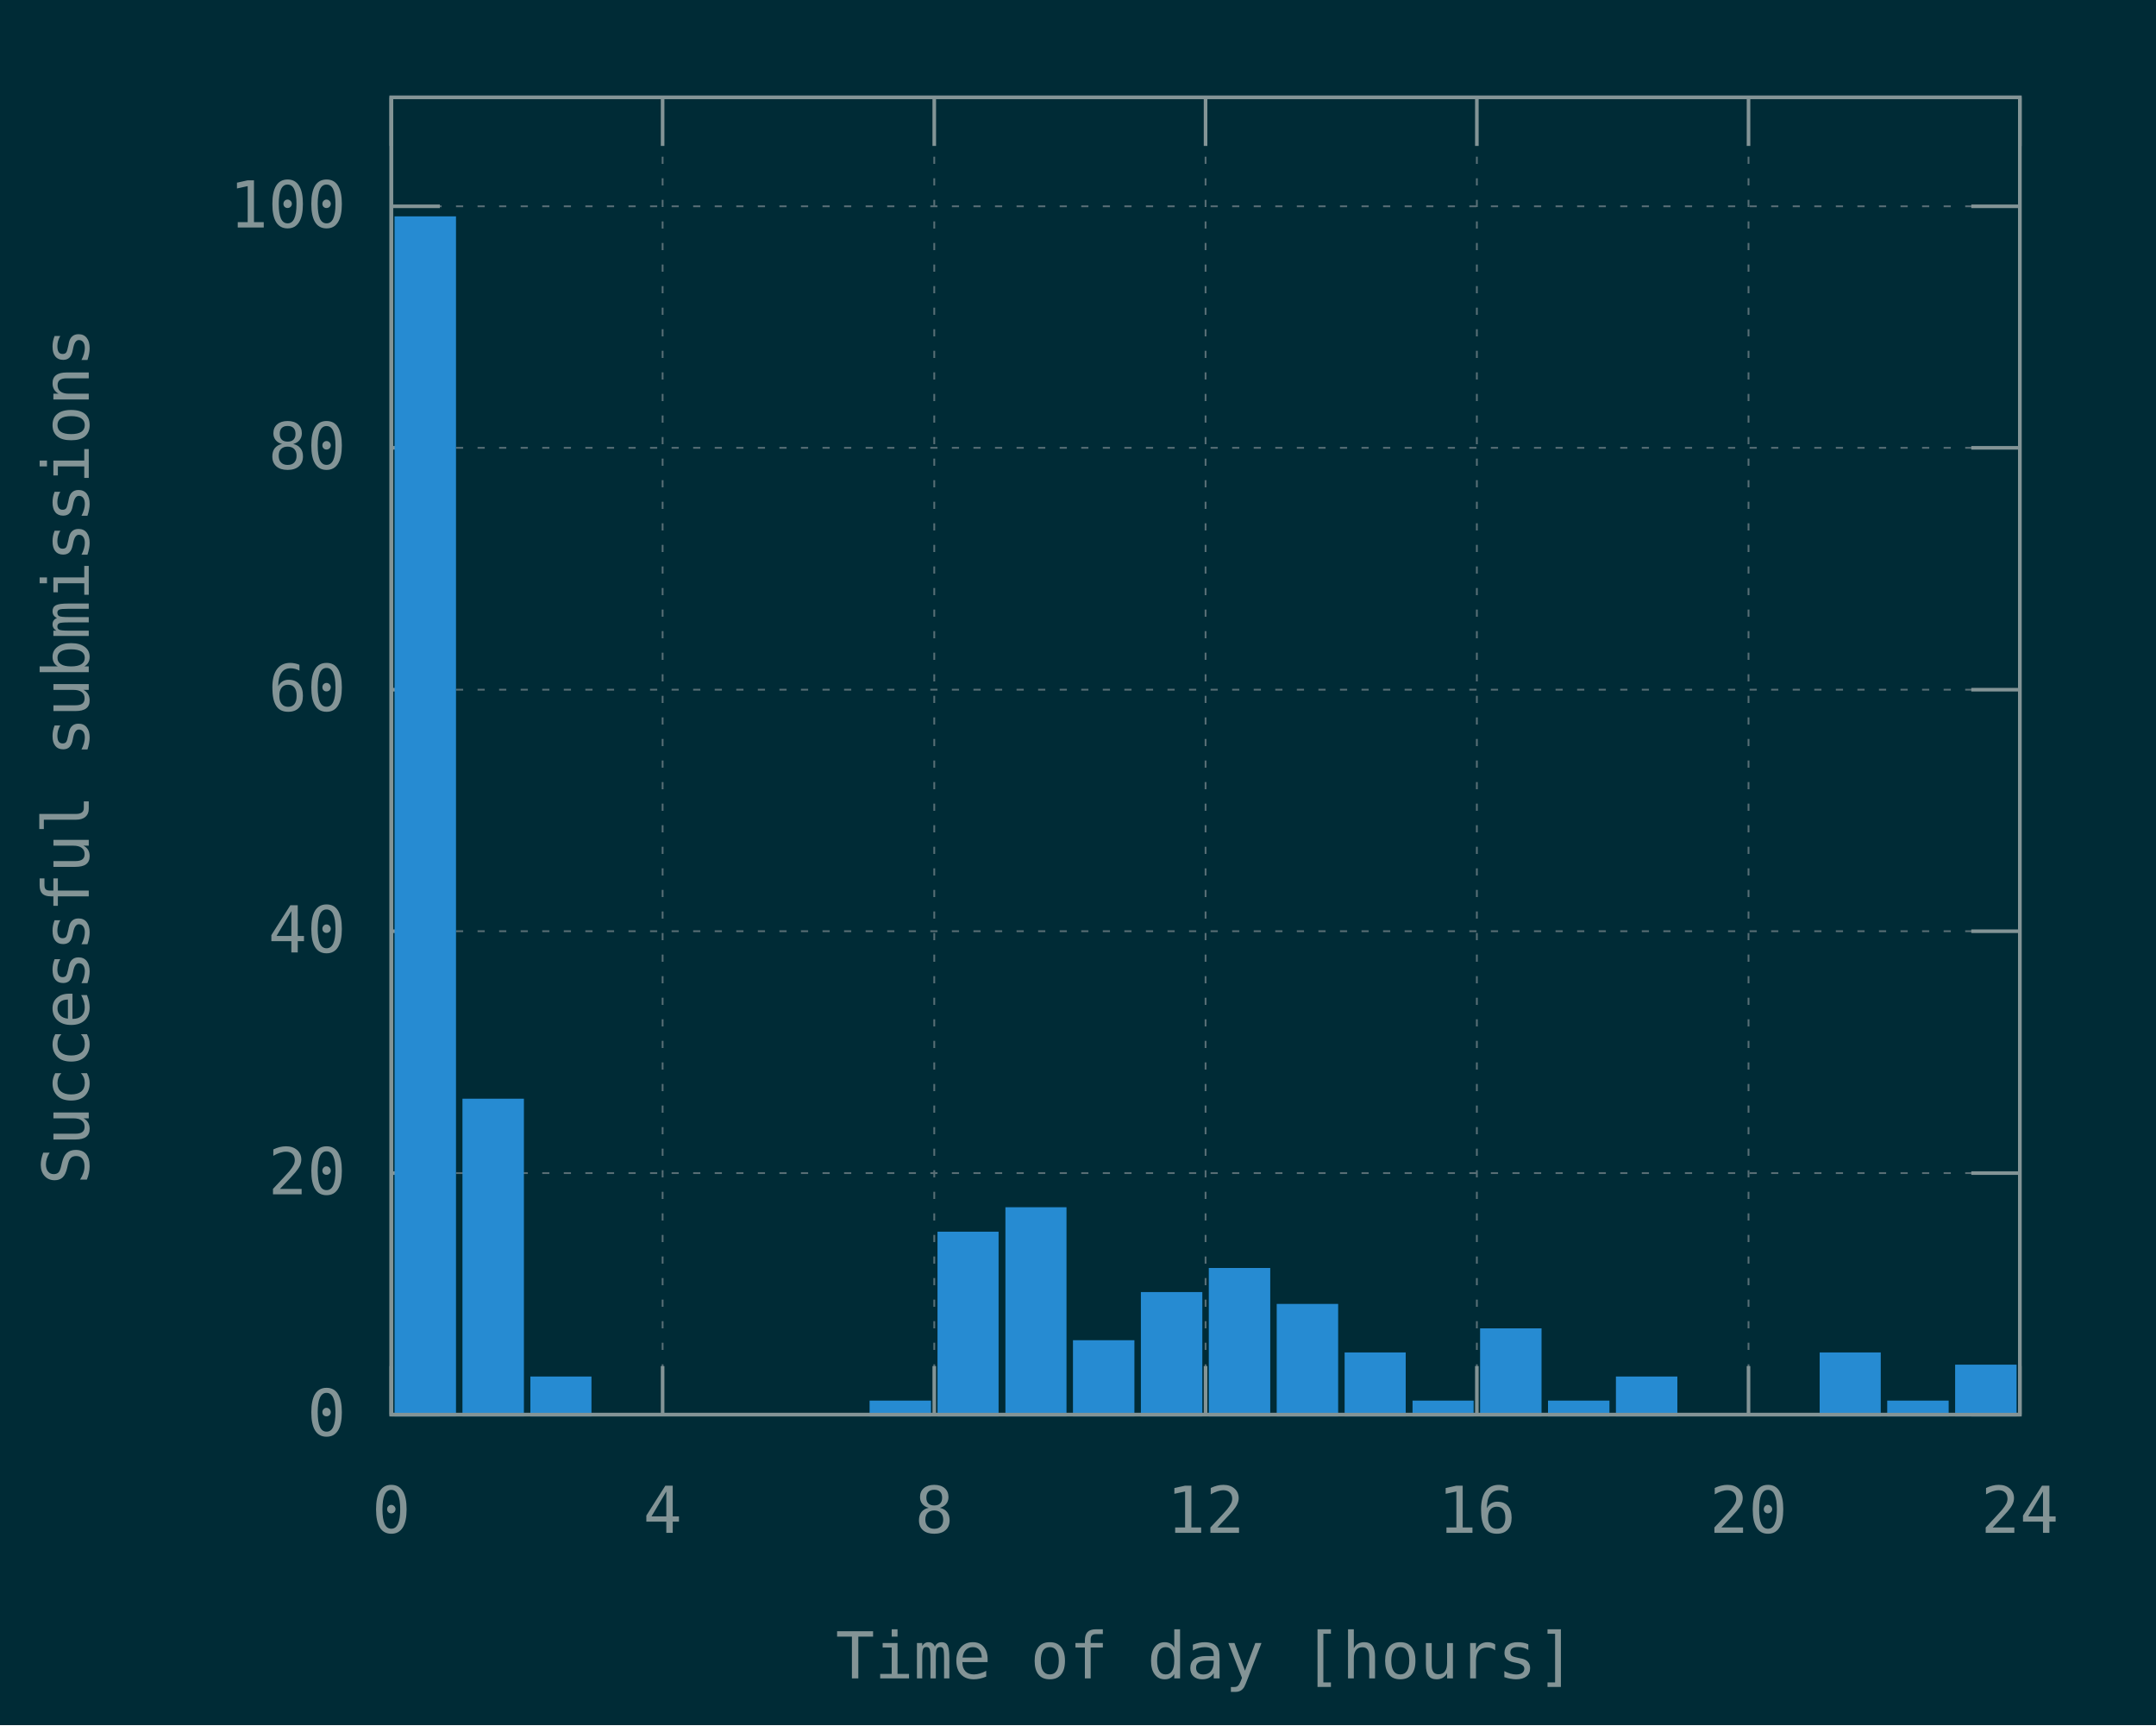
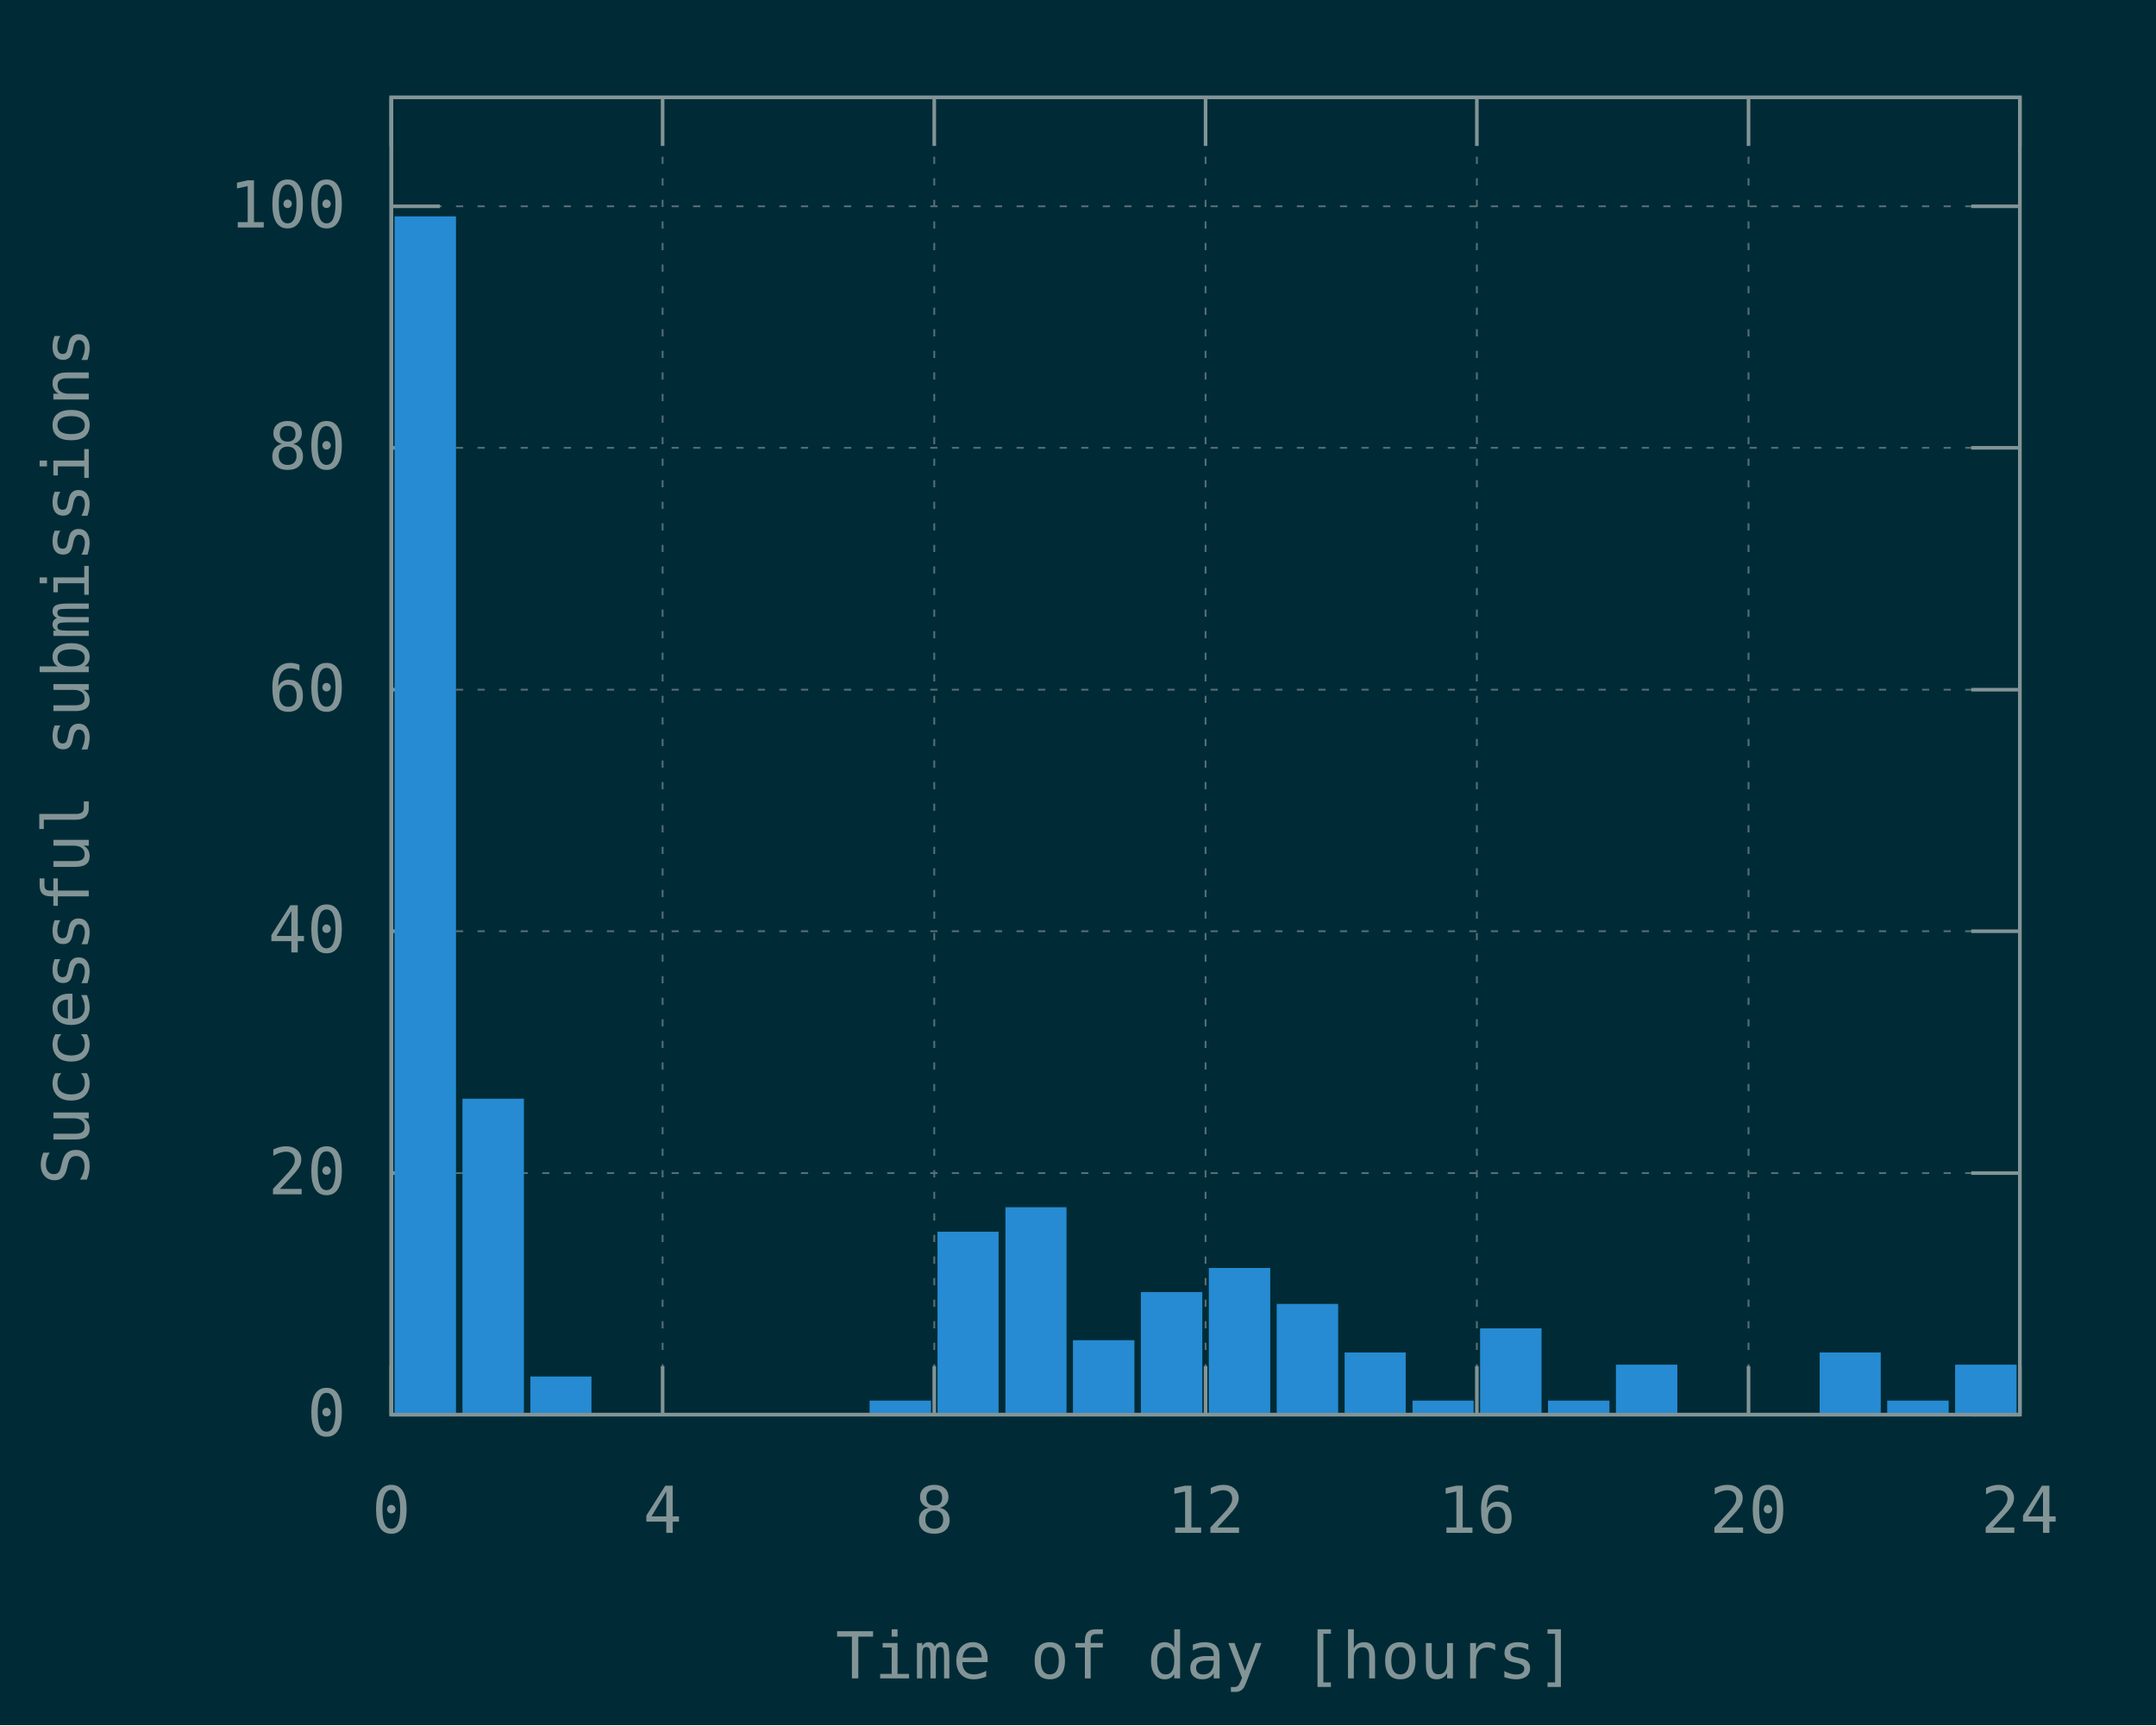
<svg xmlns="http://www.w3.org/2000/svg" xmlns:xlink="http://www.w3.org/1999/xlink" width="600" height="480" viewBox="0 0 600 480">
  <g id="gnuplot_canvas">
    <rect x="0" y="0" width="600" height="480" fill="#002b36" />
    <defs>
      <circle id="gpDot" r="0.5" stroke-width="0.5" stroke="currentColor" />
      <path id="gpPt0" stroke-width="0.148" stroke="currentColor" d="M-1,0 h2 M0,-1 v2" />
      <path id="gpPt1" stroke-width="0.148" stroke="currentColor" d="M-1,-1 L1,1 M1,-1 L-1,1" />
      <path id="gpPt2" stroke-width="0.148" stroke="currentColor" d="M-1,0 L1,0 M0,-1 L0,1 M-1,-1 L1,1 M-1,1 L1,-1" />
      <rect id="gpPt3" stroke-width="0.148" stroke="currentColor" x="-1" y="-1" width="2" height="2" />
      <rect id="gpPt4" stroke-width="0.148" stroke="currentColor" fill="currentColor" x="-1" y="-1" width="2" height="2" />
      <circle id="gpPt5" stroke-width="0.148" stroke="currentColor" cx="0" cy="0" r="1" />
      <use xlink:href="#gpPt5" id="gpPt6" fill="currentColor" stroke="none" />
      <path id="gpPt7" stroke-width="0.148" stroke="currentColor" d="M0,-1.33 L-1.33,0.67 L1.33,0.67 z" />
      <use xlink:href="#gpPt7" id="gpPt8" fill="currentColor" stroke="none" />
      <use xlink:href="#gpPt7" id="gpPt9" stroke="currentColor" transform="rotate(180)" />
      <use xlink:href="#gpPt9" id="gpPt10" fill="currentColor" stroke="none" />
      <use xlink:href="#gpPt3" id="gpPt11" stroke="currentColor" transform="rotate(45)" />
      <use xlink:href="#gpPt11" id="gpPt12" fill="currentColor" stroke="none" />
      <path id="gpPt13" stroke-width="0.148" stroke="currentColor" d="M0,1.330 L1.265,0.411 L0.782,-1.067 L-0.782,-1.076 L-1.265,0.411 z" />
      <use xlink:href="#gpPt13" id="gpPt14" fill="currentColor" stroke="none" />
      <filter id="textbox" filterUnits="objectBoundingBox" x="0" y="0" height="1" width="1">
        <feFlood flood-color="#002B36" flood-opacity="1" result="bgnd" />
        <feComposite in="SourceGraphic" in2="bgnd" operator="atop" />
      </filter>
      <filter id="greybox" filterUnits="objectBoundingBox" x="0" y="0" height="1" width="1">
        <feFlood flood-color="lightgrey" flood-opacity="1" result="grey" />
        <feComposite in="SourceGraphic" in2="grey" operator="atop" />
      </filter>
    </defs>
    <g fill="none" color="#002B36" stroke="currentColor" stroke-width="1.00" stroke-linecap="butt" stroke-linejoin="miter">
</g>
    <g fill="none" color="black" stroke="currentColor" stroke-width="1.00" stroke-linecap="butt" stroke-linejoin="miter">
</g>
    <g fill="none" color="black" stroke="rgb(131, 148, 150)" stroke-width="0.50" stroke-linecap="butt" stroke-linejoin="miter">
</g>
    <g fill="none" color="gray" stroke="currentColor" stroke-width="0.50" stroke-linecap="butt" stroke-linejoin="miter">
      <path stroke="rgb( 88, 110, 117)" stroke-dasharray="2,4" class="gridline" d="M108.9,393.6 L562.1,393.6  " />
    </g>
    <g fill="none" color="gray" stroke="rgb( 88, 110, 117)" stroke-width="1.00" stroke-linecap="butt" stroke-linejoin="miter">
</g>
    <g fill="none" color="black" stroke="currentColor" stroke-width="1.00" stroke-linecap="butt" stroke-linejoin="miter">
      <path stroke="rgb(131, 148, 150)" d="M108.9,393.6 L122.4,393.6 M562.1,393.6 L548.6,393.6  " />
      <g transform="translate(96.3,399.5)" stroke="none" fill="rgb(131,148,150)" font-family="Inconsolata" font-size="18.00" text-anchor="end">
        <text>
          <tspan font-family="Inconsolata"> 0</tspan>
        </text>
      </g>
    </g>
    <g fill="none" color="black" stroke="currentColor" stroke-width="1.00" stroke-linecap="butt" stroke-linejoin="miter">
</g>
    <g fill="none" color="black" stroke="rgb(131, 148, 150)" stroke-width="0.50" stroke-linecap="butt" stroke-linejoin="miter">
</g>
    <g fill="none" color="gray" stroke="currentColor" stroke-width="0.50" stroke-linecap="butt" stroke-linejoin="miter">
      <path stroke="rgb( 88, 110, 117)" stroke-dasharray="2,4" class="gridline" d="M108.9,326.4 L562.1,326.4  " />
    </g>
    <g fill="none" color="gray" stroke="rgb( 88, 110, 117)" stroke-width="1.00" stroke-linecap="butt" stroke-linejoin="miter">
</g>
    <g fill="none" color="black" stroke="currentColor" stroke-width="1.00" stroke-linecap="butt" stroke-linejoin="miter">
      <path stroke="rgb(131, 148, 150)" d="M108.9,326.4 L122.4,326.4 M562.1,326.4 L548.6,326.4  " />
      <g transform="translate(96.3,332.3)" stroke="none" fill="rgb(131,148,150)" font-family="Inconsolata" font-size="18.00" text-anchor="end">
        <text>
          <tspan font-family="Inconsolata"> 20</tspan>
        </text>
      </g>
    </g>
    <g fill="none" color="black" stroke="currentColor" stroke-width="1.00" stroke-linecap="butt" stroke-linejoin="miter">
</g>
    <g fill="none" color="black" stroke="rgb(131, 148, 150)" stroke-width="0.50" stroke-linecap="butt" stroke-linejoin="miter">
</g>
    <g fill="none" color="gray" stroke="currentColor" stroke-width="0.50" stroke-linecap="butt" stroke-linejoin="miter">
      <path stroke="rgb( 88, 110, 117)" stroke-dasharray="2,4" class="gridline" d="M108.9,259.1 L562.1,259.1  " />
    </g>
    <g fill="none" color="gray" stroke="rgb( 88, 110, 117)" stroke-width="1.00" stroke-linecap="butt" stroke-linejoin="miter">
</g>
    <g fill="none" color="black" stroke="currentColor" stroke-width="1.00" stroke-linecap="butt" stroke-linejoin="miter">
      <path stroke="rgb(131, 148, 150)" d="M108.9,259.1 L122.4,259.1 M562.1,259.1 L548.6,259.1  " />
      <g transform="translate(96.3,265.0)" stroke="none" fill="rgb(131,148,150)" font-family="Inconsolata" font-size="18.00" text-anchor="end">
        <text>
          <tspan font-family="Inconsolata"> 40</tspan>
        </text>
      </g>
    </g>
    <g fill="none" color="black" stroke="currentColor" stroke-width="1.00" stroke-linecap="butt" stroke-linejoin="miter">
</g>
    <g fill="none" color="black" stroke="rgb(131, 148, 150)" stroke-width="0.50" stroke-linecap="butt" stroke-linejoin="miter">
</g>
    <g fill="none" color="gray" stroke="currentColor" stroke-width="0.50" stroke-linecap="butt" stroke-linejoin="miter">
      <path stroke="rgb( 88, 110, 117)" stroke-dasharray="2,4" class="gridline" d="M108.9,191.9 L562.1,191.9  " />
    </g>
    <g fill="none" color="gray" stroke="rgb( 88, 110, 117)" stroke-width="1.00" stroke-linecap="butt" stroke-linejoin="miter">
</g>
    <g fill="none" color="black" stroke="currentColor" stroke-width="1.00" stroke-linecap="butt" stroke-linejoin="miter">
      <path stroke="rgb(131, 148, 150)" d="M108.9,191.9 L122.4,191.9 M562.1,191.9 L548.6,191.9  " />
      <g transform="translate(96.3,197.8)" stroke="none" fill="rgb(131,148,150)" font-family="Inconsolata" font-size="18.00" text-anchor="end">
        <text>
          <tspan font-family="Inconsolata"> 60</tspan>
        </text>
      </g>
    </g>
    <g fill="none" color="black" stroke="currentColor" stroke-width="1.00" stroke-linecap="butt" stroke-linejoin="miter">
</g>
    <g fill="none" color="black" stroke="rgb(131, 148, 150)" stroke-width="0.50" stroke-linecap="butt" stroke-linejoin="miter">
</g>
    <g fill="none" color="gray" stroke="currentColor" stroke-width="0.50" stroke-linecap="butt" stroke-linejoin="miter">
      <path stroke="rgb( 88, 110, 117)" stroke-dasharray="2,4" class="gridline" d="M108.9,124.6 L562.1,124.6  " />
    </g>
    <g fill="none" color="gray" stroke="rgb( 88, 110, 117)" stroke-width="1.00" stroke-linecap="butt" stroke-linejoin="miter">
</g>
    <g fill="none" color="black" stroke="currentColor" stroke-width="1.00" stroke-linecap="butt" stroke-linejoin="miter">
      <path stroke="rgb(131, 148, 150)" d="M108.9,124.6 L122.4,124.6 M562.1,124.6 L548.6,124.6  " />
      <g transform="translate(96.3,130.5)" stroke="none" fill="rgb(131,148,150)" font-family="Inconsolata" font-size="18.00" text-anchor="end">
        <text>
          <tspan font-family="Inconsolata"> 80</tspan>
        </text>
      </g>
    </g>
    <g fill="none" color="black" stroke="currentColor" stroke-width="1.00" stroke-linecap="butt" stroke-linejoin="miter">
</g>
    <g fill="none" color="black" stroke="rgb(131, 148, 150)" stroke-width="0.50" stroke-linecap="butt" stroke-linejoin="miter">
</g>
    <g fill="none" color="gray" stroke="currentColor" stroke-width="0.50" stroke-linecap="butt" stroke-linejoin="miter">
      <path stroke="rgb( 88, 110, 117)" stroke-dasharray="2,4" class="gridline" d="M108.9,57.4 L562.1,57.4  " />
    </g>
    <g fill="none" color="gray" stroke="rgb( 88, 110, 117)" stroke-width="1.00" stroke-linecap="butt" stroke-linejoin="miter">
</g>
    <g fill="none" color="black" stroke="currentColor" stroke-width="1.00" stroke-linecap="butt" stroke-linejoin="miter">
      <path stroke="rgb(131, 148, 150)" d="M108.9,57.4 L122.4,57.4 M562.1,57.4 L548.6,57.4  " />
      <g transform="translate(96.3,63.3)" stroke="none" fill="rgb(131,148,150)" font-family="Inconsolata" font-size="18.00" text-anchor="end">
        <text>
          <tspan font-family="Inconsolata"> 100</tspan>
        </text>
      </g>
    </g>
    <g fill="none" color="black" stroke="currentColor" stroke-width="1.00" stroke-linecap="butt" stroke-linejoin="miter">
</g>
    <g fill="none" color="black" stroke="rgb(131, 148, 150)" stroke-width="0.50" stroke-linecap="butt" stroke-linejoin="miter">
</g>
    <g fill="none" color="gray" stroke="currentColor" stroke-width="0.50" stroke-linecap="butt" stroke-linejoin="miter">
      <path stroke="rgb( 88, 110, 117)" stroke-dasharray="2,4" class="gridline" d="M108.9,393.6 L108.9,27.1  " />
    </g>
    <g fill="none" color="gray" stroke="rgb( 88, 110, 117)" stroke-width="1.00" stroke-linecap="butt" stroke-linejoin="miter">
</g>
    <g fill="none" color="black" stroke="currentColor" stroke-width="1.00" stroke-linecap="butt" stroke-linejoin="miter">
      <path stroke="rgb(131, 148, 150)" d="M108.9,393.6 L108.9,380.1 M108.9,27.1 L108.9,40.6  " />
      <g transform="translate(108.9,426.5)" stroke="none" fill="rgb(131,148,150)" font-family="Inconsolata" font-size="18.00" text-anchor="middle">
        <text>
          <tspan font-family="Inconsolata"> 0</tspan>
        </text>
      </g>
    </g>
    <g fill="none" color="black" stroke="currentColor" stroke-width="1.00" stroke-linecap="butt" stroke-linejoin="miter">
</g>
    <g fill="none" color="black" stroke="rgb(131, 148, 150)" stroke-width="0.50" stroke-linecap="butt" stroke-linejoin="miter">
</g>
    <g fill="none" color="gray" stroke="currentColor" stroke-width="0.50" stroke-linecap="butt" stroke-linejoin="miter">
      <path stroke="rgb( 88, 110, 117)" stroke-dasharray="2,4" class="gridline" d="M184.4,393.6 L184.4,27.1  " />
    </g>
    <g fill="none" color="gray" stroke="rgb( 88, 110, 117)" stroke-width="1.00" stroke-linecap="butt" stroke-linejoin="miter">
</g>
    <g fill="none" color="black" stroke="currentColor" stroke-width="1.00" stroke-linecap="butt" stroke-linejoin="miter">
      <path stroke="rgb(131, 148, 150)" d="M184.4,393.6 L184.4,380.1 M184.4,27.1 L184.4,40.6  " />
      <g transform="translate(184.4,426.5)" stroke="none" fill="rgb(131,148,150)" font-family="Inconsolata" font-size="18.00" text-anchor="middle">
        <text>
          <tspan font-family="Inconsolata"> 4</tspan>
        </text>
      </g>
    </g>
    <g fill="none" color="black" stroke="currentColor" stroke-width="1.00" stroke-linecap="butt" stroke-linejoin="miter">
</g>
    <g fill="none" color="black" stroke="rgb(131, 148, 150)" stroke-width="0.50" stroke-linecap="butt" stroke-linejoin="miter">
</g>
    <g fill="none" color="gray" stroke="currentColor" stroke-width="0.50" stroke-linecap="butt" stroke-linejoin="miter">
      <path stroke="rgb( 88, 110, 117)" stroke-dasharray="2,4" class="gridline" d="M260.0,393.6 L260.0,27.1  " />
    </g>
    <g fill="none" color="gray" stroke="rgb( 88, 110, 117)" stroke-width="1.00" stroke-linecap="butt" stroke-linejoin="miter">
</g>
    <g fill="none" color="black" stroke="currentColor" stroke-width="1.00" stroke-linecap="butt" stroke-linejoin="miter">
      <path stroke="rgb(131, 148, 150)" d="M260.0,393.6 L260.0,380.1 M260.0,27.1 L260.0,40.6  " />
      <g transform="translate(260.0,426.5)" stroke="none" fill="rgb(131,148,150)" font-family="Inconsolata" font-size="18.00" text-anchor="middle">
        <text>
          <tspan font-family="Inconsolata"> 8</tspan>
        </text>
      </g>
    </g>
    <g fill="none" color="black" stroke="currentColor" stroke-width="1.00" stroke-linecap="butt" stroke-linejoin="miter">
</g>
    <g fill="none" color="black" stroke="rgb(131, 148, 150)" stroke-width="0.50" stroke-linecap="butt" stroke-linejoin="miter">
</g>
    <g fill="none" color="gray" stroke="currentColor" stroke-width="0.50" stroke-linecap="butt" stroke-linejoin="miter">
      <path stroke="rgb( 88, 110, 117)" stroke-dasharray="2,4" class="gridline" d="M335.5,393.6 L335.5,27.1  " />
    </g>
    <g fill="none" color="gray" stroke="rgb( 88, 110, 117)" stroke-width="1.00" stroke-linecap="butt" stroke-linejoin="miter">
</g>
    <g fill="none" color="black" stroke="currentColor" stroke-width="1.00" stroke-linecap="butt" stroke-linejoin="miter">
      <path stroke="rgb(131, 148, 150)" d="M335.5,393.6 L335.5,380.1 M335.5,27.1 L335.5,40.6  " />
      <g transform="translate(335.5,426.5)" stroke="none" fill="rgb(131,148,150)" font-family="Inconsolata" font-size="18.00" text-anchor="middle">
        <text>
          <tspan font-family="Inconsolata"> 12</tspan>
        </text>
      </g>
    </g>
    <g fill="none" color="black" stroke="currentColor" stroke-width="1.00" stroke-linecap="butt" stroke-linejoin="miter">
</g>
    <g fill="none" color="black" stroke="rgb(131, 148, 150)" stroke-width="0.50" stroke-linecap="butt" stroke-linejoin="miter">
</g>
    <g fill="none" color="gray" stroke="currentColor" stroke-width="0.50" stroke-linecap="butt" stroke-linejoin="miter">
      <path stroke="rgb( 88, 110, 117)" stroke-dasharray="2,4" class="gridline" d="M411.0,393.6 L411.0,27.1  " />
    </g>
    <g fill="none" color="gray" stroke="rgb( 88, 110, 117)" stroke-width="1.00" stroke-linecap="butt" stroke-linejoin="miter">
</g>
    <g fill="none" color="black" stroke="currentColor" stroke-width="1.00" stroke-linecap="butt" stroke-linejoin="miter">
      <path stroke="rgb(131, 148, 150)" d="M411.0,393.6 L411.0,380.1 M411.0,27.1 L411.0,40.6  " />
      <g transform="translate(411.0,426.5)" stroke="none" fill="rgb(131,148,150)" font-family="Inconsolata" font-size="18.00" text-anchor="middle">
        <text>
          <tspan font-family="Inconsolata"> 16</tspan>
        </text>
      </g>
    </g>
    <g fill="none" color="black" stroke="currentColor" stroke-width="1.00" stroke-linecap="butt" stroke-linejoin="miter">
</g>
    <g fill="none" color="black" stroke="rgb(131, 148, 150)" stroke-width="0.50" stroke-linecap="butt" stroke-linejoin="miter">
</g>
    <g fill="none" color="gray" stroke="currentColor" stroke-width="0.50" stroke-linecap="butt" stroke-linejoin="miter">
      <path stroke="rgb( 88, 110, 117)" stroke-dasharray="2,4" class="gridline" d="M486.6,393.6 L486.6,40.6 L486.6,27.1  " />
    </g>
    <g fill="none" color="gray" stroke="rgb( 88, 110, 117)" stroke-width="1.00" stroke-linecap="butt" stroke-linejoin="miter">
</g>
    <g fill="none" color="black" stroke="currentColor" stroke-width="1.00" stroke-linecap="butt" stroke-linejoin="miter">
      <path stroke="rgb(131, 148, 150)" d="M486.6,393.6 L486.6,380.1 M486.6,27.1 L486.6,40.6  " />
      <g transform="translate(486.6,426.5)" stroke="none" fill="rgb(131,148,150)" font-family="Inconsolata" font-size="18.00" text-anchor="middle">
        <text>
          <tspan font-family="Inconsolata"> 20</tspan>
        </text>
      </g>
    </g>
    <g fill="none" color="black" stroke="currentColor" stroke-width="1.00" stroke-linecap="butt" stroke-linejoin="miter">
</g>
    <g fill="none" color="black" stroke="rgb(131, 148, 150)" stroke-width="0.50" stroke-linecap="butt" stroke-linejoin="miter">
</g>
    <g fill="none" color="gray" stroke="currentColor" stroke-width="0.50" stroke-linecap="butt" stroke-linejoin="miter">
      <path stroke="rgb( 88, 110, 117)" stroke-dasharray="2,4" class="gridline" d="M562.1,393.6 L562.1,27.1  " />
    </g>
    <g fill="none" color="gray" stroke="rgb( 88, 110, 117)" stroke-width="1.00" stroke-linecap="butt" stroke-linejoin="miter">
</g>
    <g fill="none" color="black" stroke="currentColor" stroke-width="1.00" stroke-linecap="butt" stroke-linejoin="miter">
      <path stroke="rgb(131, 148, 150)" d="M562.1,393.6 L562.1,380.1 M562.1,27.1 L562.1,40.6  " />
      <g transform="translate(562.1,426.5)" stroke="none" fill="rgb(131,148,150)" font-family="Inconsolata" font-size="18.00" text-anchor="middle">
        <text>
          <tspan font-family="Inconsolata"> 24</tspan>
        </text>
      </g>
    </g>
    <g fill="none" color="black" stroke="currentColor" stroke-width="1.00" stroke-linecap="butt" stroke-linejoin="miter">
</g>
    <g fill="none" color="black" stroke="currentColor" stroke-width="1.00" stroke-linecap="butt" stroke-linejoin="miter">
      <path stroke="rgb(131, 148, 150)" d="M108.9,27.1 L108.9,393.6 L562.1,393.6 L562.1,27.1 L108.9,27.1 Z  " />
    </g>
    <g fill="none" color="black" stroke="currentColor" stroke-width="1.00" stroke-linecap="butt" stroke-linejoin="miter">
      <g transform="translate(24.7,210.4) rotate(270)" stroke="none" fill="rgb(131,148,150)" font-family="Inconsolata" font-size="18.00" text-anchor="middle">
        <text>
          <tspan font-family="Inconsolata">Successful submissions</tspan>
        </text>
      </g>
    </g>
    <g fill="none" color="black" stroke="currentColor" stroke-width="1.00" stroke-linecap="butt" stroke-linejoin="miter">
      <g transform="translate(335.5,467.0)" stroke="none" fill="rgb(131,148,150)" font-family="Inconsolata" font-size="18.00" text-anchor="middle">
        <text>
          <tspan font-family="Inconsolata">Time of day [hours]</tspan>
        </text>
      </g>
    </g>
    <g fill="none" color="black" stroke="currentColor" stroke-width="1.00" stroke-linecap="butt" stroke-linejoin="miter">
</g>
    <g id="gnuplot_plot_1">
      <g fill="none" color="black" stroke="currentColor" stroke-width="1.00" stroke-linecap="butt" stroke-linejoin="miter">
        <g stroke="none" shape-rendering="crispEdges">
          <polygon fill="rgb( 38, 139, 210)" points="110.3,393.6 126.5,393.6 126.5,60.6 110.3,60.6 " />
        </g>
        <path stroke="rgb( 38, 139, 210)" d="M110.3,393.6 L110.3,60.7 L126.4,60.7 L126.4,393.6 L110.3,393.6 Z  " />
        <g stroke="none" shape-rendering="crispEdges">
          <polygon fill="rgb( 38, 139, 210)" points="129.2,393.6 145.4,393.6 145.4,306.1 129.2,306.1 " />
        </g>
        <path stroke="rgb( 38, 139, 210)" d="M129.2,393.6 L129.2,306.2 L145.3,306.2 L145.3,393.6 L129.2,393.6 Z  " />
        <g stroke="none" shape-rendering="crispEdges">
          <polygon fill="rgb( 38, 139, 210)" points="148.1,393.6 164.2,393.6 164.2,383.4 148.1,383.4 " />
        </g>
        <path stroke="rgb( 38, 139, 210)" d="M148.1,393.6 L148.1,383.5 L164.1,383.5 L164.1,393.6 L148.1,393.6 Z  " />
        <g stroke="none" shape-rendering="crispEdges">
          <polygon fill="rgb( 38, 139, 210)" points="242.5,393.6 258.7,393.6 258.7,390.1 242.5,390.1 " />
        </g>
        <path stroke="rgb( 38, 139, 210)" d="M242.5,393.6 L242.5,390.2 L258.6,390.2 L258.6,393.6 L242.5,393.6 Z  " />
        <g stroke="none" shape-rendering="crispEdges">
          <polygon fill="rgb( 38, 139, 210)" points="261.4,393.6 277.5,393.6 277.5,343.1 261.4,343.1 " />
        </g>
        <path stroke="rgb( 38, 139, 210)" d="M261.4,393.6 L261.4,343.2 L277.4,343.2 L277.4,393.6 L261.4,393.6 Z  " />
        <g stroke="none" shape-rendering="crispEdges">
          <polygon fill="rgb( 38, 139, 210)" points="280.3,393.6 296.4,393.6 296.4,336.3 280.3,336.3 " />
        </g>
        <path stroke="rgb( 38, 139, 210)" d="M280.3,393.6 L280.3,336.4 L296.3,336.4 L296.3,393.6 L280.3,393.6 Z  " />
        <g stroke="none" shape-rendering="crispEdges">
          <polygon fill="rgb( 38, 139, 210)" points="299.1,393.6 315.3,393.6 315.3,373.3 299.1,373.3 " />
        </g>
        <path stroke="rgb( 38, 139, 210)" d="M299.1,393.6 L299.1,373.4 L315.2,373.4 L315.2,393.6 L299.1,393.6 Z  " />
        <g stroke="none" shape-rendering="crispEdges">
          <polygon fill="rgb( 38, 139, 210)" points="318.0,393.6 334.2,393.6 334.2,359.9 318.0,359.9 " />
        </g>
        <path stroke="rgb( 38, 139, 210)" d="M318.0,393.6 L318.0,360.0 L334.1,360.0 L334.1,393.6 L318.0,393.6 Z  " />
        <g stroke="none" shape-rendering="crispEdges">
          <polygon fill="rgb( 38, 139, 210)" points="336.9,393.6 353.1,393.6 353.1,353.2 336.9,353.2 " />
        </g>
        <path stroke="rgb( 38, 139, 210)" d="M336.9,393.6 L336.9,353.3 L353.0,353.3 L353.0,393.6 L336.9,393.6 Z  " />
        <g stroke="none" shape-rendering="crispEdges">
          <polygon fill="rgb( 38, 139, 210)" points="355.8,393.6 372.0,393.6 372.0,363.2 355.8,363.2 " />
        </g>
        <path stroke="rgb( 38, 139, 210)" d="M355.8,393.6 L355.8,363.3 L371.9,363.3 L371.9,393.6 L355.8,393.6 Z  " />
        <g stroke="none" shape-rendering="crispEdges">
          <polygon fill="rgb( 38, 139, 210)" points="374.7,393.6 390.8,393.6 390.8,376.7 374.7,376.7 " />
        </g>
        <path stroke="rgb( 38, 139, 210)" d="M374.7,393.6 L374.7,376.8 L390.7,376.8 L390.7,393.6 L374.7,393.6 Z  " />
        <g stroke="none" shape-rendering="crispEdges">
          <polygon fill="rgb( 38, 139, 210)" points="393.6,393.6 409.7,393.6 409.7,390.1 393.6,390.1 " />
        </g>
        <path stroke="rgb( 38, 139, 210)" d="M393.6,393.6 L393.6,390.2 L409.6,390.2 L409.6,393.6 L393.6,393.6 Z  " />
        <g stroke="none" shape-rendering="crispEdges">
          <polygon fill="rgb( 38, 139, 210)" points="412.4,393.6 428.6,393.6 428.6,370.0 412.4,370.0 " />
        </g>
        <path stroke="rgb( 38, 139, 210)" d="M412.4,393.6 L412.4,370.1 L428.5,370.1 L428.5,393.6 L412.4,393.6 Z  " />
        <g stroke="none" shape-rendering="crispEdges">
          <polygon fill="rgb( 38, 139, 210)" points="431.3,393.6 447.5,393.6 447.5,390.1 431.3,390.1 " />
        </g>
        <path stroke="rgb( 38, 139, 210)" d="M431.3,393.6 L431.3,390.2 L447.4,390.2 L447.4,393.6 L431.3,393.6 Z  " />
        <g stroke="none" shape-rendering="crispEdges">
-           <polygon fill="rgb( 38, 139, 210)" points="450.2,393.6 466.4,393.6 466.4,383.4 450.2,383.4 " />
-         </g>
-         <path stroke="rgb( 38, 139, 210)" d="M450.2,393.6 L450.2,383.5 L466.3,383.5 L466.3,393.6 L450.2,393.6 Z  " />
+           <polygon fill="rgb( 38, 139, 210)" points="450.2,393.6 466.4,393.6 466.4,380.1 450.2,380.1 " />
+         </g>
+         <path stroke="rgb( 38, 139, 210)" d="M450.2,393.6 L450.2,380.2 L466.3,380.2 L466.3,393.6 L450.2,393.6 Z  " />
        <g stroke="none" shape-rendering="crispEdges">
          <polygon fill="rgb( 38, 139, 210)" points="506.9,393.6 523.0,393.6 523.0,376.7 506.9,376.7 " />
        </g>
        <path stroke="rgb( 38, 139, 210)" d="M506.9,393.6 L506.9,376.8 L522.9,376.8 L522.9,393.6 L506.9,393.6 Z  " />
        <g stroke="none" shape-rendering="crispEdges">
          <polygon fill="rgb( 38, 139, 210)" points="525.7,393.6 541.9,393.6 541.9,390.1 525.7,390.1 " />
        </g>
        <path stroke="rgb( 38, 139, 210)" d="M525.7,393.6 L525.7,390.2 L541.8,390.2 L541.8,393.6 L525.7,393.6 Z  " />
        <g stroke="none" shape-rendering="crispEdges">
          <polygon fill="rgb( 38, 139, 210)" points="544.6,393.6 560.8,393.6 560.8,380.1 544.6,380.1 " />
        </g>
        <path stroke="rgb( 38, 139, 210)" d="M544.6,393.6 L544.6,380.2 L560.7,380.2 L560.7,393.6 L544.6,393.6 Z  " />
      </g>
    </g>
    <g fill="none" color="#002B36" stroke="rgb( 38, 139, 210)" stroke-width="2.00" stroke-linecap="butt" stroke-linejoin="miter">
</g>
    <g fill="none" color="black" stroke="currentColor" stroke-width="2.00" stroke-linecap="butt" stroke-linejoin="miter">
</g>
    <g fill="none" color="black" stroke="black" stroke-width="1.00" stroke-linecap="butt" stroke-linejoin="miter">
</g>
    <g fill="none" color="black" stroke="currentColor" stroke-width="1.00" stroke-linecap="butt" stroke-linejoin="miter">
      <path stroke="rgb(131, 148, 150)" d="M108.9,27.1 L108.9,393.6 L562.1,393.6 L562.1,27.1 L108.9,27.1 Z  " />
    </g>
    <g fill="none" color="black" stroke="currentColor" stroke-width="1.00" stroke-linecap="butt" stroke-linejoin="miter">
</g>
  </g>
</svg>
